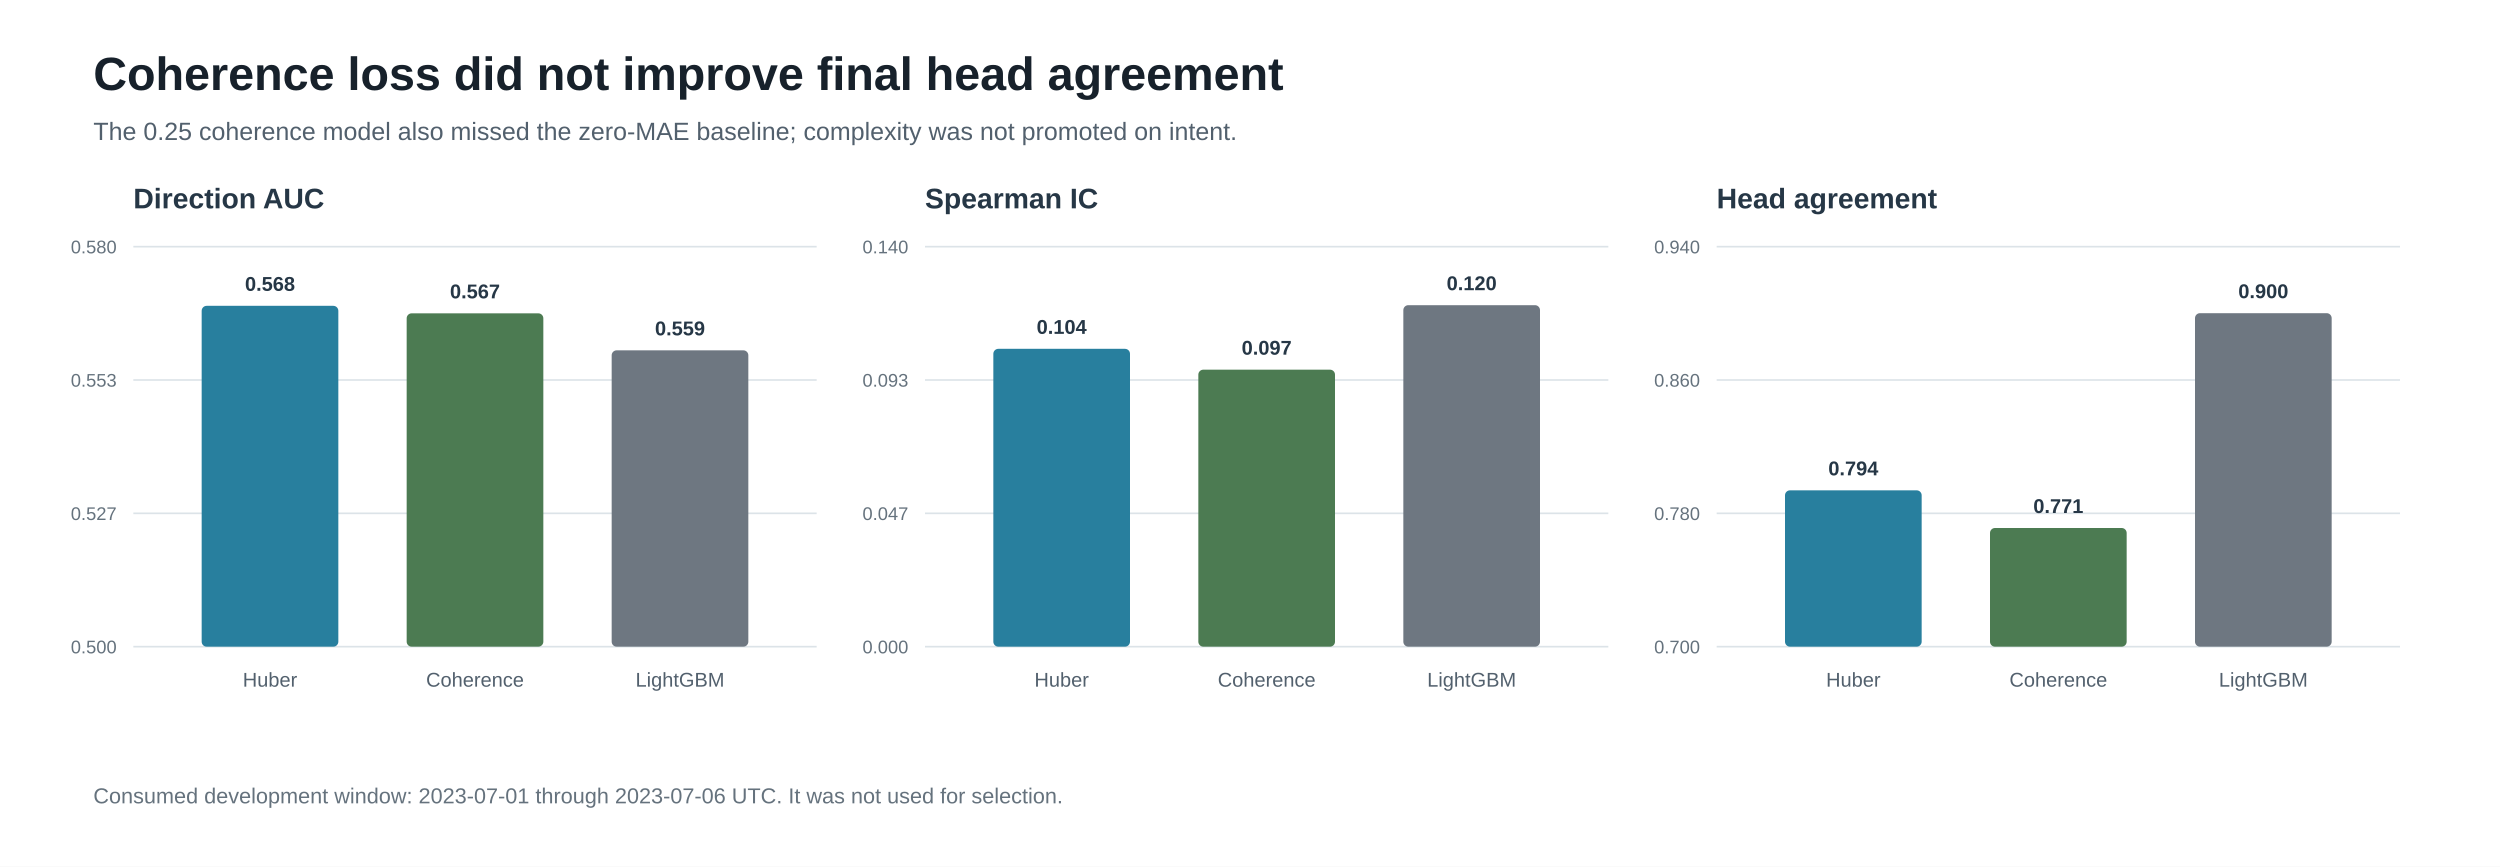
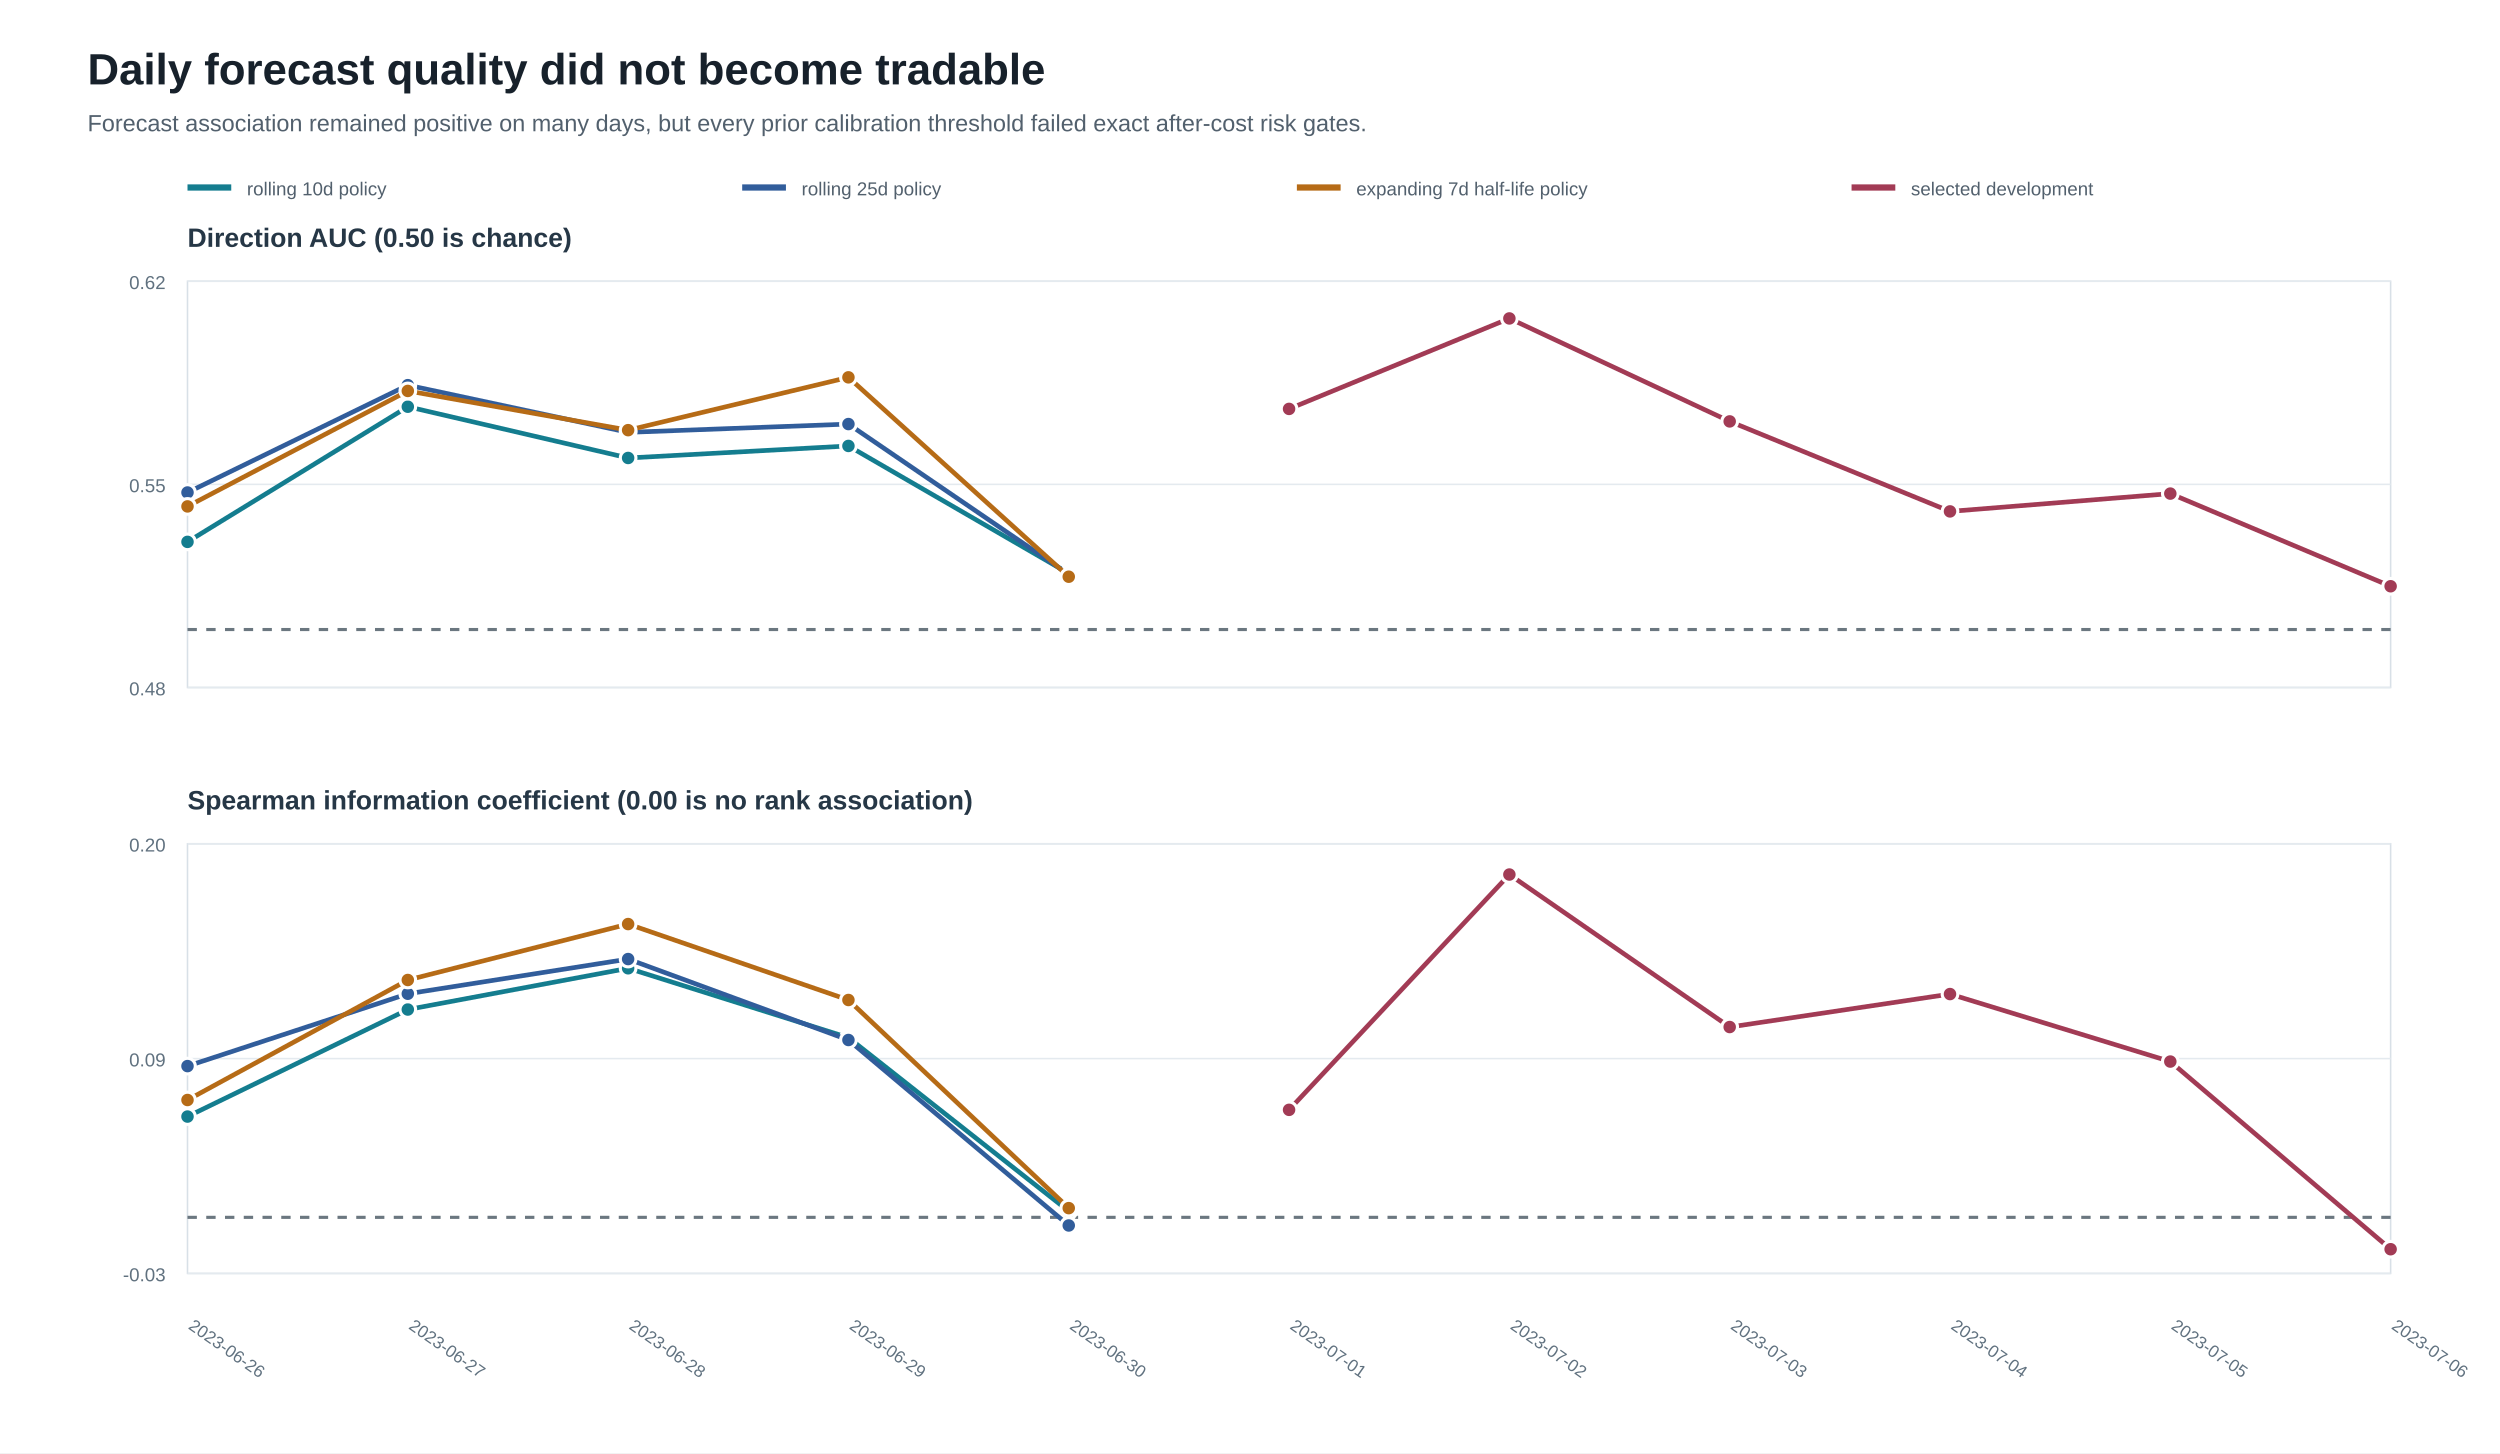
- <svg xmlns="http://www.w3.org/2000/svg" width="1500" height="520" viewBox="0 0 1500 520" role="img" aria-labelledby="title desc">
+ <svg xmlns="http://www.w3.org/2000/svg" width="1600" height="930" viewBox="0 0 1600 930" role="img" aria-labelledby="title desc">
  <rect width="100%" height="100%" fill="#ffffff" />
-   <text x="56" y="54" font-family="Segoe UI, Arial, sans-serif" font-size="28" font-weight="700" fill="#17212b">Coherence loss did not improve final head agreement</text>
-   <text x="56" y="84" font-family="Segoe UI, Arial, sans-serif" font-size="15" fill="#52606d">The 0.25 coherence model also missed the zero-MAE baseline; complexity was not promoted on intent.</text>
-   <text x="80" y="125" font-family="Segoe UI, Arial, sans-serif" font-size="17" font-weight="700" fill="#263746">Direction AUC</text>
-   <line x1="80" y1="388.0" x2="490" y2="388.0" stroke="#dce3e8" stroke-width="1" />
-   <text x="70" y="392.0" text-anchor="end" font-family="Segoe UI, Arial, sans-serif" font-size="11" fill="#65727d">0.500</text>
-   <line x1="80" y1="308.0" x2="490" y2="308.0" stroke="#dce3e8" stroke-width="1" />
-   <text x="70" y="312.0" text-anchor="end" font-family="Segoe UI, Arial, sans-serif" font-size="11" fill="#65727d">0.527</text>
-   <line x1="80" y1="228.0" x2="490" y2="228.0" stroke="#dce3e8" stroke-width="1" />
-   <text x="70" y="232.0" text-anchor="end" font-family="Segoe UI, Arial, sans-serif" font-size="11" fill="#65727d">0.553</text>
-   <line x1="80" y1="148.0" x2="490" y2="148.0" stroke="#dce3e8" stroke-width="1" />
-   <text x="70" y="152.0" text-anchor="end" font-family="Segoe UI, Arial, sans-serif" font-size="11" fill="#65727d">0.580</text>
-   <rect x="121.0" y="183.5" width="82" height="204.5" rx="3" fill="#287f9e" />
-   <text x="162.0" y="174.5" text-anchor="middle" font-family="Segoe UI, Arial, sans-serif" font-size="12" font-weight="700" fill="#263746">0.568</text>
-   <text x="162.0" y="412" text-anchor="middle" font-family="Segoe UI, Arial, sans-serif" font-size="12" fill="#52606d">Huber</text>
-   <rect x="244.0" y="188.0" width="82" height="200.0" rx="3" fill="#4c7b52" />
-   <text x="285.0" y="179.0" text-anchor="middle" font-family="Segoe UI, Arial, sans-serif" font-size="12" font-weight="700" fill="#263746">0.567</text>
-   <text x="285.0" y="412" text-anchor="middle" font-family="Segoe UI, Arial, sans-serif" font-size="12" fill="#52606d">Coherence</text>
-   <rect x="367.0" y="210.2" width="82" height="177.8" rx="3" fill="#6e7781" />
-   <text x="408.0" y="201.2" text-anchor="middle" font-family="Segoe UI, Arial, sans-serif" font-size="12" font-weight="700" fill="#263746">0.559</text>
-   <text x="408.0" y="412" text-anchor="middle" font-family="Segoe UI, Arial, sans-serif" font-size="12" fill="#52606d">LightGBM</text>
-   <text x="555" y="125" font-family="Segoe UI, Arial, sans-serif" font-size="17" font-weight="700" fill="#263746">Spearman IC</text>
-   <line x1="555" y1="388.0" x2="965" y2="388.0" stroke="#dce3e8" stroke-width="1" />
-   <text x="545" y="392.0" text-anchor="end" font-family="Segoe UI, Arial, sans-serif" font-size="11" fill="#65727d">0.000</text>
-   <line x1="555" y1="308.0" x2="965" y2="308.0" stroke="#dce3e8" stroke-width="1" />
-   <text x="545" y="312.0" text-anchor="end" font-family="Segoe UI, Arial, sans-serif" font-size="11" fill="#65727d">0.047</text>
-   <line x1="555" y1="228.0" x2="965" y2="228.0" stroke="#dce3e8" stroke-width="1" />
-   <text x="545" y="232.0" text-anchor="end" font-family="Segoe UI, Arial, sans-serif" font-size="11" fill="#65727d">0.093</text>
-   <line x1="555" y1="148.0" x2="965" y2="148.0" stroke="#dce3e8" stroke-width="1" />
-   <text x="545" y="152.0" text-anchor="end" font-family="Segoe UI, Arial, sans-serif" font-size="11" fill="#65727d">0.140</text>
-   <rect x="596.0" y="209.3" width="82" height="178.7" rx="3" fill="#287f9e" />
-   <text x="637.0" y="200.3" text-anchor="middle" font-family="Segoe UI, Arial, sans-serif" font-size="12" font-weight="700" fill="#263746">0.104</text>
-   <text x="637.0" y="412" text-anchor="middle" font-family="Segoe UI, Arial, sans-serif" font-size="12" fill="#52606d">Huber</text>
-   <rect x="719.0" y="221.8" width="82" height="166.2" rx="3" fill="#4c7b52" />
-   <text x="760.0" y="212.8" text-anchor="middle" font-family="Segoe UI, Arial, sans-serif" font-size="12" font-weight="700" fill="#263746">0.097</text>
-   <text x="760.0" y="412" text-anchor="middle" font-family="Segoe UI, Arial, sans-serif" font-size="12" fill="#52606d">Coherence</text>
-   <rect x="842.0" y="183.1" width="82" height="204.9" rx="3" fill="#6e7781" />
-   <text x="883.0" y="174.1" text-anchor="middle" font-family="Segoe UI, Arial, sans-serif" font-size="12" font-weight="700" fill="#263746">0.120</text>
-   <text x="883.0" y="412" text-anchor="middle" font-family="Segoe UI, Arial, sans-serif" font-size="12" fill="#52606d">LightGBM</text>
-   <text x="1030" y="125" font-family="Segoe UI, Arial, sans-serif" font-size="17" font-weight="700" fill="#263746">Head agreement</text>
-   <line x1="1030" y1="388.0" x2="1440" y2="388.0" stroke="#dce3e8" stroke-width="1" />
-   <text x="1020" y="392.0" text-anchor="end" font-family="Segoe UI, Arial, sans-serif" font-size="11" fill="#65727d">0.700</text>
-   <line x1="1030" y1="308.0" x2="1440" y2="308.0" stroke="#dce3e8" stroke-width="1" />
-   <text x="1020" y="312.0" text-anchor="end" font-family="Segoe UI, Arial, sans-serif" font-size="11" fill="#65727d">0.780</text>
-   <line x1="1030" y1="228.0" x2="1440" y2="228.0" stroke="#dce3e8" stroke-width="1" />
-   <text x="1020" y="232.0" text-anchor="end" font-family="Segoe UI, Arial, sans-serif" font-size="11" fill="#65727d">0.860</text>
-   <line x1="1030" y1="148.0" x2="1440" y2="148.0" stroke="#dce3e8" stroke-width="1" />
-   <text x="1020" y="152.0" text-anchor="end" font-family="Segoe UI, Arial, sans-serif" font-size="11" fill="#65727d">0.940</text>
-   <rect x="1071.0" y="294.2" width="82" height="93.8" rx="3" fill="#287f9e" />
-   <text x="1112.0" y="285.2" text-anchor="middle" font-family="Segoe UI, Arial, sans-serif" font-size="12" font-weight="700" fill="#263746">0.794</text>
-   <text x="1112.0" y="412" text-anchor="middle" font-family="Segoe UI, Arial, sans-serif" font-size="12" fill="#52606d">Huber</text>
-   <rect x="1194.0" y="316.8" width="82" height="71.2" rx="3" fill="#4c7b52" />
-   <text x="1235.0" y="307.8" text-anchor="middle" font-family="Segoe UI, Arial, sans-serif" font-size="12" font-weight="700" fill="#263746">0.771</text>
-   <text x="1235.0" y="412" text-anchor="middle" font-family="Segoe UI, Arial, sans-serif" font-size="12" fill="#52606d">Coherence</text>
-   <rect x="1317.0" y="187.9" width="82" height="200.1" rx="3" fill="#6e7781" />
-   <text x="1358.0" y="178.9" text-anchor="middle" font-family="Segoe UI, Arial, sans-serif" font-size="12" font-weight="700" fill="#263746">0.900</text>
-   <text x="1358.0" y="412" text-anchor="middle" font-family="Segoe UI, Arial, sans-serif" font-size="12" fill="#52606d">LightGBM</text>
-   <text x="56" y="482" font-family="Segoe UI, Arial, sans-serif" font-size="13" fill="#65727d">Consumed development window: 2023-07-01 through 2023-07-06 UTC. It was not used for selection.</text>
+   <text x="56" y="54" font-family="Segoe UI, Arial, sans-serif" font-size="28" font-weight="700" fill="#17212b">Daily forecast quality did not become tradable</text>
+   <text x="56" y="84" font-family="Segoe UI, Arial, sans-serif" font-size="15" fill="#52606d">Forecast association remained positive on many days, but every prior calibration threshold failed exact after-cost risk gates.</text>
+   <line x1="120" y1="120" x2="148" y2="120" stroke="#147d8f" stroke-width="4" />
+   <text x="158" y="125" font-family="Segoe UI, Arial, sans-serif" font-size="12" fill="#52606d">rolling 10d policy</text>
+   <line x1="475" y1="120" x2="503" y2="120" stroke="#315d9b" stroke-width="4" />
+   <text x="513" y="125" font-family="Segoe UI, Arial, sans-serif" font-size="12" fill="#52606d">rolling 25d policy</text>
+   <line x1="830" y1="120" x2="858" y2="120" stroke="#b66b16" stroke-width="4" />
+   <text x="868" y="125" font-family="Segoe UI, Arial, sans-serif" font-size="12" fill="#52606d">expanding 7d half-life policy</text>
+   <line x1="1185" y1="120" x2="1213" y2="120" stroke="#a23b55" stroke-width="4" />
+   <text x="1223" y="125" font-family="Segoe UI, Arial, sans-serif" font-size="12" fill="#52606d">selected development</text>
+   <text x="120" y="158" font-family="Segoe UI, Arial, sans-serif" font-size="17" font-weight="700" fill="#263746">Direction AUC (0.50 is chance)</text>
+   <rect x="120" y="180" width="1410" height="260" fill="#ffffff" stroke="#d8e0e7" />
+   <line x1="120" y1="440.0" x2="1530" y2="440.0" stroke="#e4eaef" />
+   <text x="106" y="445.0" text-anchor="end" font-family="Segoe UI, Arial, sans-serif" font-size="12" fill="#60717f">0.48</text>
+   <line x1="120" y1="310.0" x2="1530" y2="310.0" stroke="#e4eaef" />
+   <text x="106" y="315.0" text-anchor="end" font-family="Segoe UI, Arial, sans-serif" font-size="12" fill="#60717f">0.55</text>
+   <line x1="120" y1="180.0" x2="1530" y2="180.0" stroke="#e4eaef" />
+   <text x="106" y="185.0" text-anchor="end" font-family="Segoe UI, Arial, sans-serif" font-size="12" fill="#60717f">0.62</text>
+   <line x1="120" y1="402.9" x2="1530" y2="402.9" stroke="#6b7780" stroke-width="2" stroke-dasharray="6 6" />
+   <polyline points="120.0,346.8 261.0,260.3 402.0,293.1 543.0,285.4 684.0,367.0" fill="none" stroke="#147d8f" stroke-width="3" />
+   <circle cx="120.0" cy="346.8" r="5" fill="#147d8f" stroke="#ffffff" stroke-width="2" />
+   <circle cx="261.0" cy="260.3" r="5" fill="#147d8f" stroke="#ffffff" stroke-width="2" />
+   <circle cx="402.0" cy="293.1" r="5" fill="#147d8f" stroke="#ffffff" stroke-width="2" />
+   <circle cx="543.0" cy="285.4" r="5" fill="#147d8f" stroke="#ffffff" stroke-width="2" />
+   <circle cx="684.0" cy="367.0" r="5" fill="#147d8f" stroke="#ffffff" stroke-width="2" />
+   <polyline points="120.0,315.2 261.0,246.5 402.0,276.7 543.0,271.4 684.0,367.6" fill="none" stroke="#315d9b" stroke-width="3" />
+   <circle cx="120.0" cy="315.2" r="5" fill="#315d9b" stroke="#ffffff" stroke-width="2" />
+   <circle cx="261.0" cy="246.5" r="5" fill="#315d9b" stroke="#ffffff" stroke-width="2" />
+   <circle cx="402.0" cy="276.7" r="5" fill="#315d9b" stroke="#ffffff" stroke-width="2" />
+   <circle cx="543.0" cy="271.4" r="5" fill="#315d9b" stroke="#ffffff" stroke-width="2" />
+   <circle cx="684.0" cy="367.6" r="5" fill="#315d9b" stroke="#ffffff" stroke-width="2" />
+   <polyline points="120.0,324.1 261.0,250.2 402.0,275.3 543.0,241.5 684.0,369.1" fill="none" stroke="#b66b16" stroke-width="3" />
+   <circle cx="120.0" cy="324.1" r="5" fill="#b66b16" stroke="#ffffff" stroke-width="2" />
+   <circle cx="261.0" cy="250.2" r="5" fill="#b66b16" stroke="#ffffff" stroke-width="2" />
+   <circle cx="402.0" cy="275.3" r="5" fill="#b66b16" stroke="#ffffff" stroke-width="2" />
+   <circle cx="543.0" cy="241.5" r="5" fill="#b66b16" stroke="#ffffff" stroke-width="2" />
+   <circle cx="684.0" cy="369.1" r="5" fill="#b66b16" stroke="#ffffff" stroke-width="2" />
+   <polyline points="825.0,261.7 966.0,203.8 1107.0,269.7 1248.0,327.3 1389.0,315.9 1530.0,375.2" fill="none" stroke="#a23b55" stroke-width="3" />
+   <circle cx="825.0" cy="261.7" r="5" fill="#a23b55" stroke="#ffffff" stroke-width="2" />
+   <circle cx="966.0" cy="203.8" r="5" fill="#a23b55" stroke="#ffffff" stroke-width="2" />
+   <circle cx="1107.0" cy="269.7" r="5" fill="#a23b55" stroke="#ffffff" stroke-width="2" />
+   <circle cx="1248.0" cy="327.3" r="5" fill="#a23b55" stroke="#ffffff" stroke-width="2" />
+   <circle cx="1389.0" cy="315.9" r="5" fill="#a23b55" stroke="#ffffff" stroke-width="2" />
+   <circle cx="1530.0" cy="375.2" r="5" fill="#a23b55" stroke="#ffffff" stroke-width="2" />
+   <text x="120" y="518" font-family="Segoe UI, Arial, sans-serif" font-size="17" font-weight="700" fill="#263746">Spearman information coefficient (0.00 is no rank association)</text>
+   <rect x="120" y="540" width="1410" height="275" fill="#ffffff" stroke="#d8e0e7" />
+   <line x1="120" y1="815.0" x2="1530" y2="815.0" stroke="#e4eaef" />
+   <text x="106" y="820.0" text-anchor="end" font-family="Segoe UI, Arial, sans-serif" font-size="12" fill="#60717f">-0.03</text>
+   <line x1="120" y1="677.5" x2="1530" y2="677.5" stroke="#e4eaef" />
+   <text x="106" y="682.5" text-anchor="end" font-family="Segoe UI, Arial, sans-serif" font-size="12" fill="#60717f">0.09</text>
+   <line x1="120" y1="540.0" x2="1530" y2="540.0" stroke="#e4eaef" />
+   <text x="106" y="545.0" text-anchor="end" font-family="Segoe UI, Arial, sans-serif" font-size="12" fill="#60717f">0.20</text>
+   <line x1="120" y1="779.1" x2="1530" y2="779.1" stroke="#6b7780" stroke-width="2" stroke-dasharray="6 6" />
+   <polyline points="120.0,714.6 261.0,646.1 402.0,619.7 543.0,664.1 684.0,775.2" fill="none" stroke="#147d8f" stroke-width="3" />
+   <circle cx="120.0" cy="714.6" r="5" fill="#147d8f" stroke="#ffffff" stroke-width="2" />
+   <circle cx="261.0" cy="646.1" r="5" fill="#147d8f" stroke="#ffffff" stroke-width="2" />
+   <circle cx="402.0" cy="619.7" r="5" fill="#147d8f" stroke="#ffffff" stroke-width="2" />
+   <circle cx="543.0" cy="664.1" r="5" fill="#147d8f" stroke="#ffffff" stroke-width="2" />
+   <circle cx="684.0" cy="775.2" r="5" fill="#147d8f" stroke="#ffffff" stroke-width="2" />
+   <polyline points="120.0,682.3 261.0,636.0 402.0,613.8 543.0,665.6 684.0,784.3" fill="none" stroke="#315d9b" stroke-width="3" />
+   <circle cx="120.0" cy="682.3" r="5" fill="#315d9b" stroke="#ffffff" stroke-width="2" />
+   <circle cx="261.0" cy="636.0" r="5" fill="#315d9b" stroke="#ffffff" stroke-width="2" />
+   <circle cx="402.0" cy="613.8" r="5" fill="#315d9b" stroke="#ffffff" stroke-width="2" />
+   <circle cx="543.0" cy="665.6" r="5" fill="#315d9b" stroke="#ffffff" stroke-width="2" />
+   <circle cx="684.0" cy="784.3" r="5" fill="#315d9b" stroke="#ffffff" stroke-width="2" />
+   <polyline points="120.0,704.0 261.0,627.2 402.0,591.4 543.0,640.0 684.0,773.2" fill="none" stroke="#b66b16" stroke-width="3" />
+   <circle cx="120.0" cy="704.0" r="5" fill="#b66b16" stroke="#ffffff" stroke-width="2" />
+   <circle cx="261.0" cy="627.2" r="5" fill="#b66b16" stroke="#ffffff" stroke-width="2" />
+   <circle cx="402.0" cy="591.4" r="5" fill="#b66b16" stroke="#ffffff" stroke-width="2" />
+   <circle cx="543.0" cy="640.0" r="5" fill="#b66b16" stroke="#ffffff" stroke-width="2" />
+   <circle cx="684.0" cy="773.2" r="5" fill="#b66b16" stroke="#ffffff" stroke-width="2" />
+   <polyline points="825.0,710.3 966.0,559.7 1107.0,657.3 1248.0,636.2 1389.0,679.4 1530.0,799.5" fill="none" stroke="#a23b55" stroke-width="3" />
+   <circle cx="825.0" cy="710.3" r="5" fill="#a23b55" stroke="#ffffff" stroke-width="2" />
+   <circle cx="966.0" cy="559.7" r="5" fill="#a23b55" stroke="#ffffff" stroke-width="2" />
+   <circle cx="1107.0" cy="657.3" r="5" fill="#a23b55" stroke="#ffffff" stroke-width="2" />
+   <circle cx="1248.0" cy="636.2" r="5" fill="#a23b55" stroke="#ffffff" stroke-width="2" />
+   <circle cx="1389.0" cy="679.4" r="5" fill="#a23b55" stroke="#ffffff" stroke-width="2" />
+   <circle cx="1530.0" cy="799.5" r="5" fill="#a23b55" stroke="#ffffff" stroke-width="2" />
+   <text x="120.0" y="850" transform="rotate(35 120.0 850)" text-anchor="start" font-family="Segoe UI, Arial, sans-serif" font-size="11" fill="#60717f">2023-06-26</text>
+   <text x="261.0" y="850" transform="rotate(35 261.0 850)" text-anchor="start" font-family="Segoe UI, Arial, sans-serif" font-size="11" fill="#60717f">2023-06-27</text>
+   <text x="402.0" y="850" transform="rotate(35 402.0 850)" text-anchor="start" font-family="Segoe UI, Arial, sans-serif" font-size="11" fill="#60717f">2023-06-28</text>
+   <text x="543.0" y="850" transform="rotate(35 543.0 850)" text-anchor="start" font-family="Segoe UI, Arial, sans-serif" font-size="11" fill="#60717f">2023-06-29</text>
+   <text x="684.0" y="850" transform="rotate(35 684.0 850)" text-anchor="start" font-family="Segoe UI, Arial, sans-serif" font-size="11" fill="#60717f">2023-06-30</text>
+   <text x="825.0" y="850" transform="rotate(35 825.0 850)" text-anchor="start" font-family="Segoe UI, Arial, sans-serif" font-size="11" fill="#60717f">2023-07-01</text>
+   <text x="966.0" y="850" transform="rotate(35 966.0 850)" text-anchor="start" font-family="Segoe UI, Arial, sans-serif" font-size="11" fill="#60717f">2023-07-02</text>
+   <text x="1107.0" y="850" transform="rotate(35 1107.0 850)" text-anchor="start" font-family="Segoe UI, Arial, sans-serif" font-size="11" fill="#60717f">2023-07-03</text>
+   <text x="1248.0" y="850" transform="rotate(35 1248.0 850)" text-anchor="start" font-family="Segoe UI, Arial, sans-serif" font-size="11" fill="#60717f">2023-07-04</text>
+   <text x="1389.0" y="850" transform="rotate(35 1389.0 850)" text-anchor="start" font-family="Segoe UI, Arial, sans-serif" font-size="11" fill="#60717f">2023-07-05</text>
+   <text x="1530.0" y="850" transform="rotate(35 1530.0 850)" text-anchor="start" font-family="Segoe UI, Arial, sans-serif" font-size="11" fill="#60717f">2023-07-06</text>
</svg>
